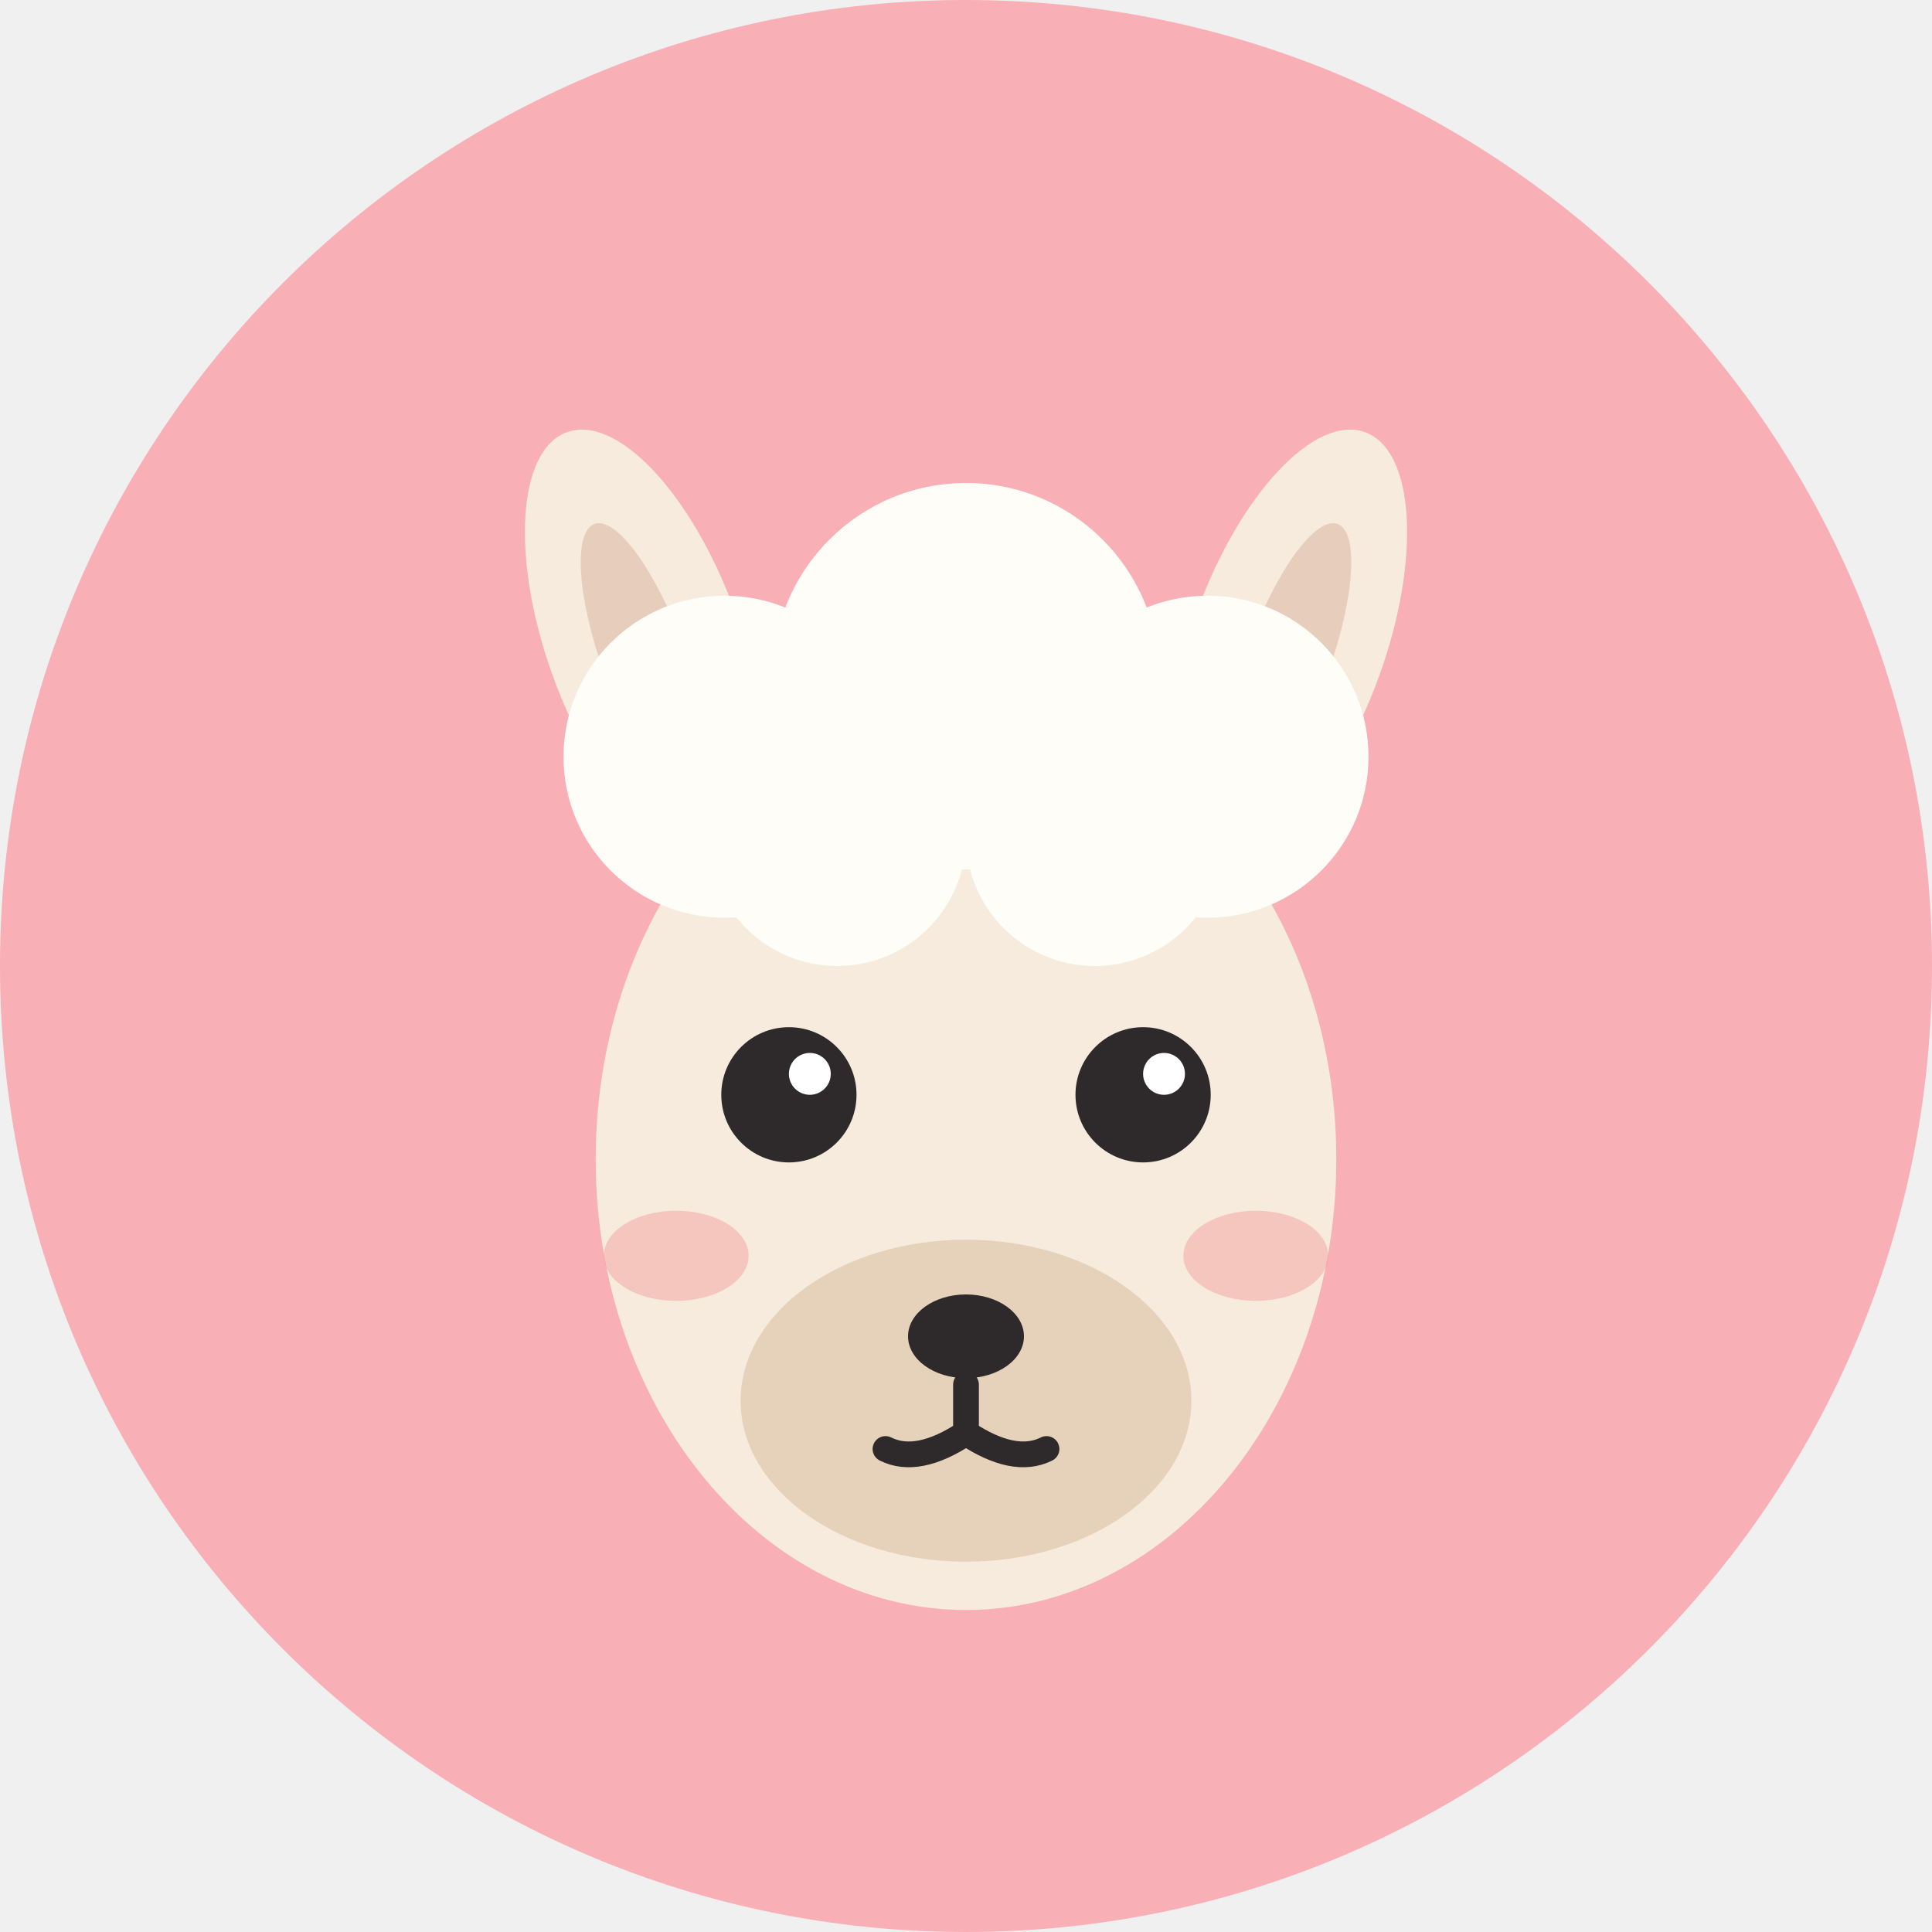
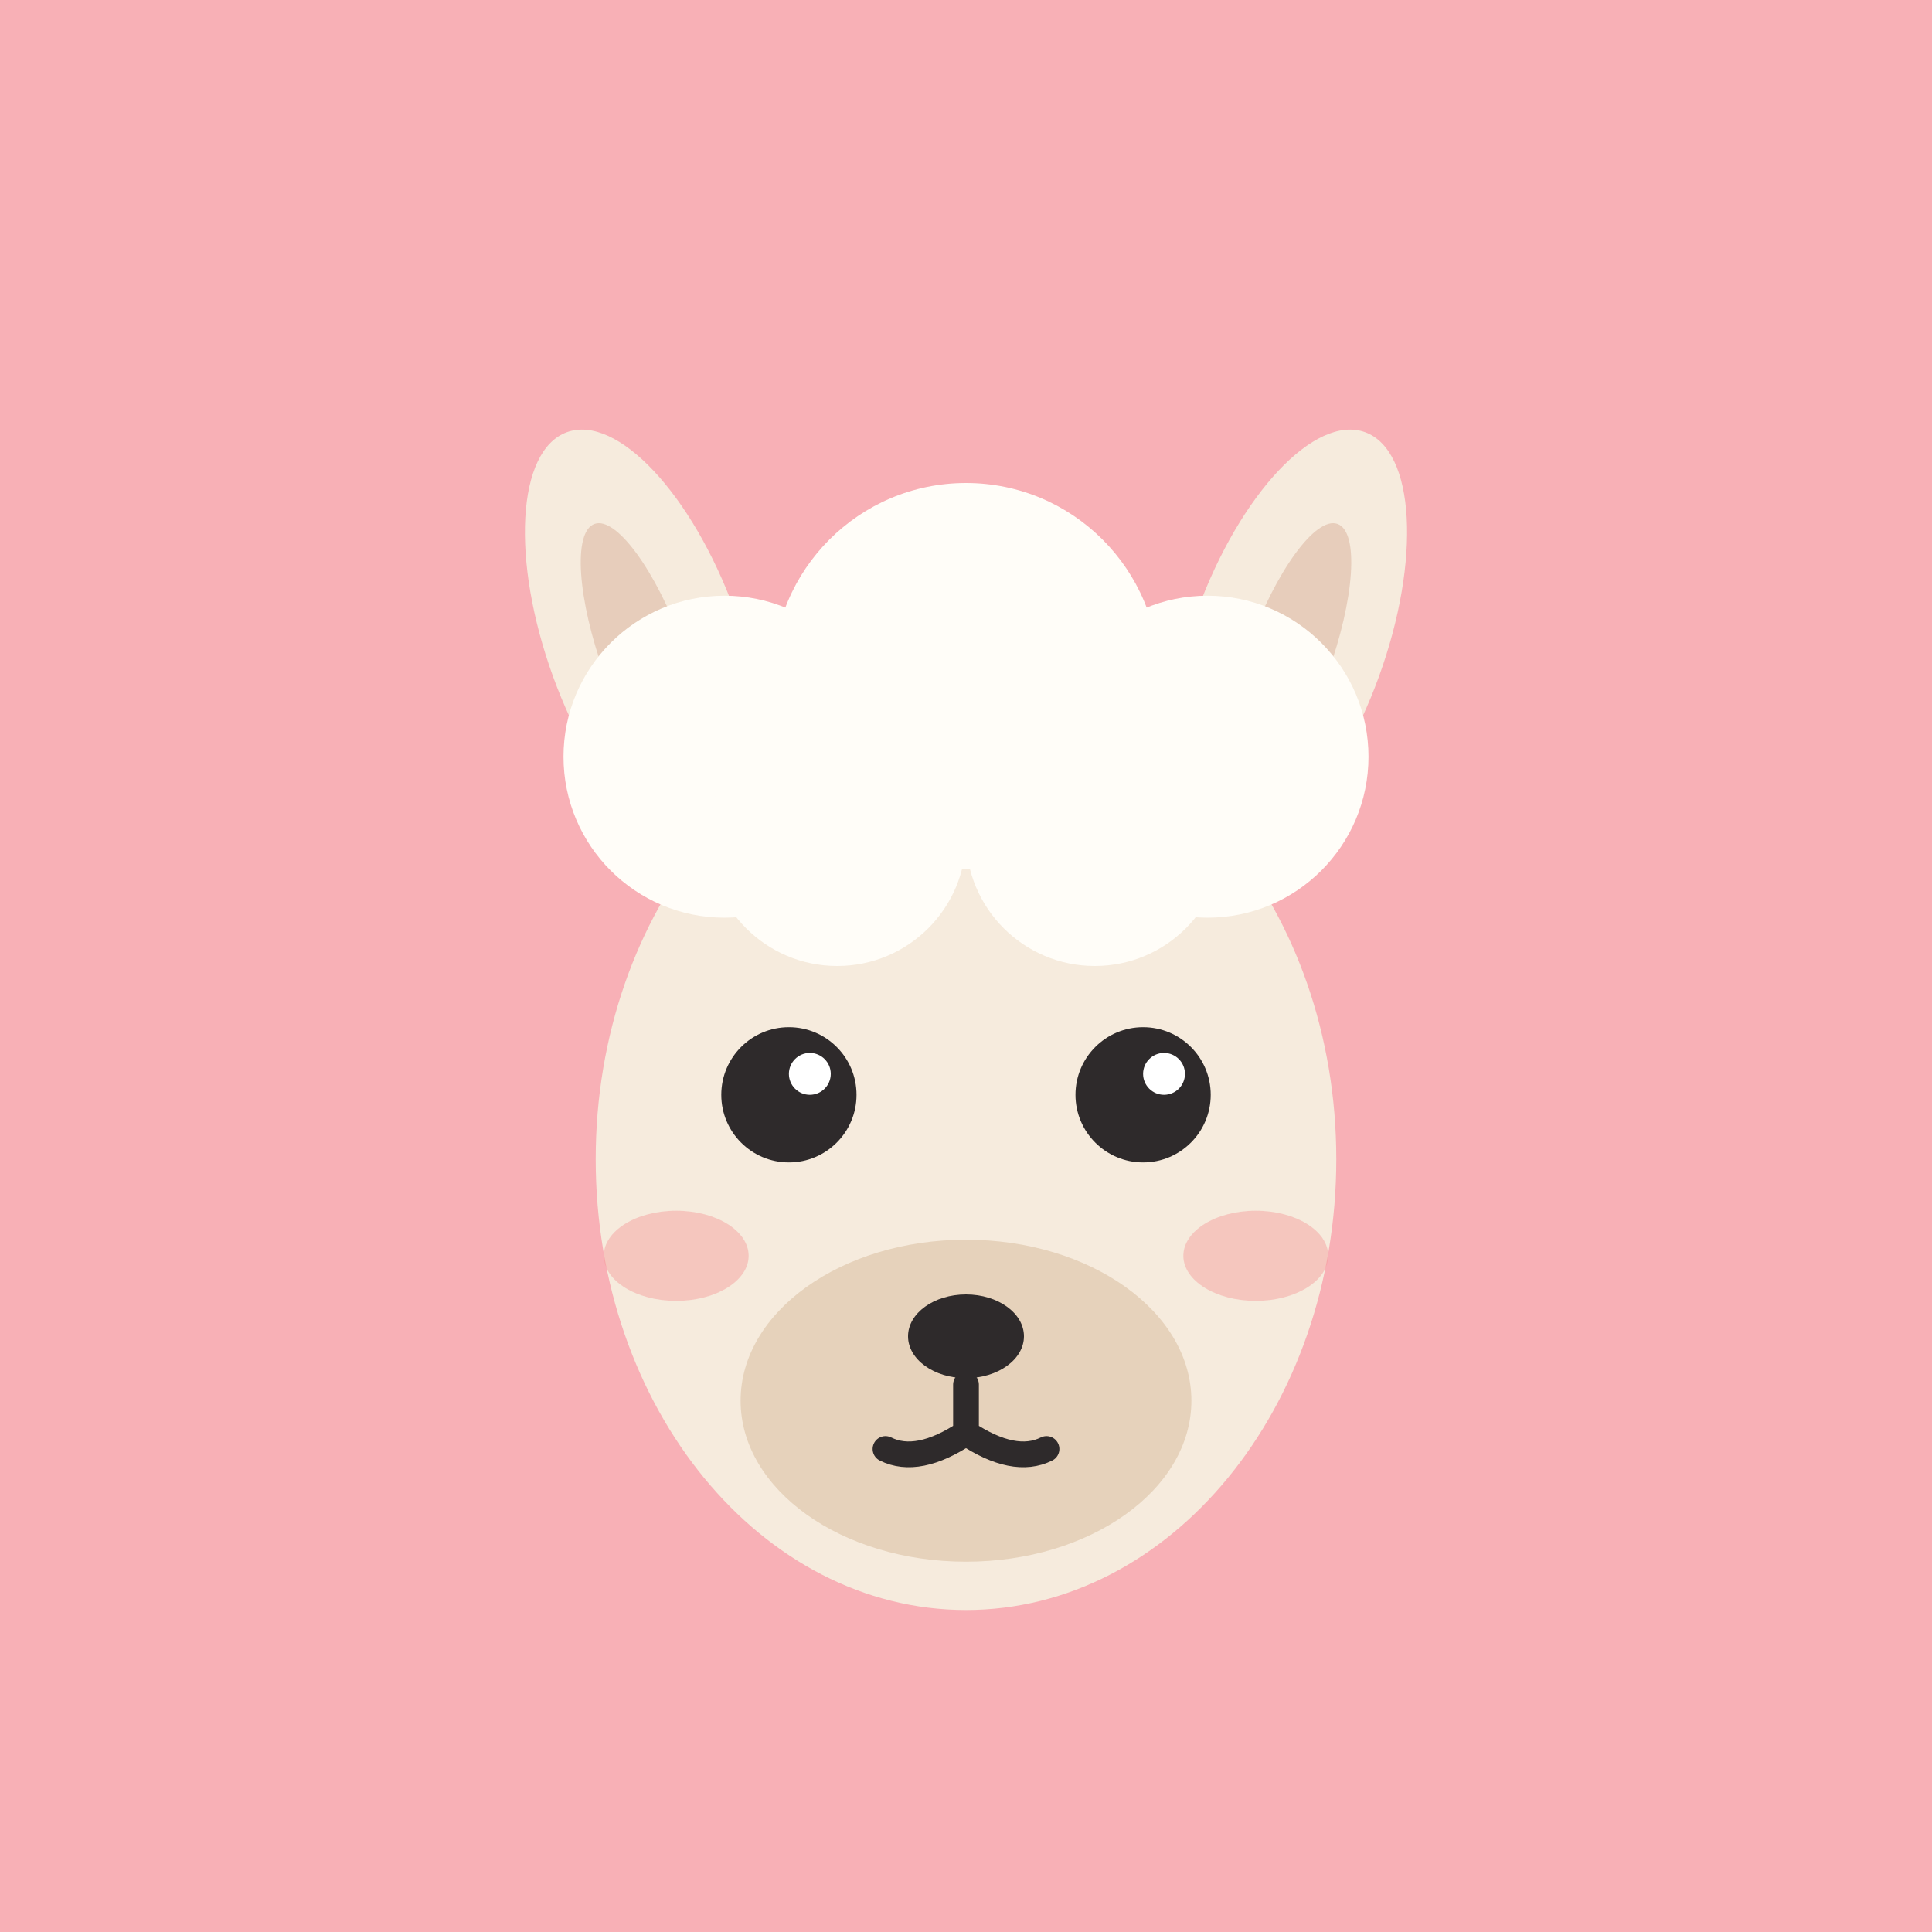
<svg xmlns="http://www.w3.org/2000/svg" viewBox="0 0 120 120" width="120" height="120">
-   <defs>
-     <clipPath id="clip-alpaca-rose">
-       <circle cx="60" cy="60" r="60" />
-     </clipPath>
-   </defs>
-   <g clip-path="url(#clip-alpaca-rose)">
-     <rect width="120" height="120" fill="#F8B0B6" />
-     <ellipse cx="40" cy="40" rx="6" ry="14" fill="#F6EBDD" transform="rotate(-20 40 40)" />
-     <ellipse cx="80" cy="40" rx="6" ry="14" fill="#F6EBDD" transform="rotate(20 80 40)" />
-     <ellipse cx="40" cy="41" rx="2.6" ry="9" fill="#E7CDBB" transform="rotate(-20 40 41)" />
-     <ellipse cx="80" cy="41" rx="2.6" ry="9" fill="#E7CDBB" transform="rotate(20 80 41)" />
-     <ellipse cx="60" cy="72" rx="23" ry="28" fill="#F6EBDD" />
-     <circle cx="45" cy="47" r="10" fill="#FFFDF8" />
-     <circle cx="60" cy="42" r="12" fill="#FFFDF8" />
-     <circle cx="75" cy="47" r="10" fill="#FFFDF8" />
-     <circle cx="52" cy="52" r="8" fill="#FFFDF8" />
-     <circle cx="68" cy="52" r="8" fill="#FFFDF8" />
-     <ellipse cx="60" cy="87" rx="14" ry="10" fill="#E6D2BB" />
-     <circle cx="49" cy="68" r="4.2" fill="#2E2A2B" />
-     <circle cx="50.3" cy="66.7" r="1.3" fill="#FFFFFF" />
-     <circle cx="71" cy="68" r="4.2" fill="#2E2A2B" />
-     <circle cx="72.3" cy="66.7" r="1.3" fill="#FFFFFF" />
-     <ellipse cx="60" cy="83" rx="3.6" ry="2.6" fill="#2E2A2B" />
-     <path d="M60 86 L60 89 M60 89 Q57 91 55 90 M60 89 Q63 91 65 90" fill="none" stroke="#2E2A2B" stroke-width="1.6" stroke-linecap="round" stroke-linejoin="round" />
-     <g opacity=".45">
-       <ellipse cx="42" cy="78" rx="4.5" ry="2.8" fill="#F49A9A" />
-       <ellipse cx="78" cy="78" rx="4.5" ry="2.8" fill="#F49A9A" />
-     </g>
+   <rect width="120" height="120" fill="#F8B0B6" />
+   <ellipse cx="40" cy="40" rx="6" ry="14" fill="#F6EBDD" transform="rotate(-20 40 40)" />
+   <ellipse cx="80" cy="40" rx="6" ry="14" fill="#F6EBDD" transform="rotate(20 80 40)" />
+   <ellipse cx="40" cy="41" rx="2.6" ry="9" fill="#E7CDBB" transform="rotate(-20 40 41)" />
+   <ellipse cx="80" cy="41" rx="2.6" ry="9" fill="#E7CDBB" transform="rotate(20 80 41)" />
+   <ellipse cx="60" cy="72" rx="23" ry="28" fill="#F6EBDD" />
+   <circle cx="45" cy="47" r="10" fill="#FFFDF8" />
+   <circle cx="60" cy="42" r="12" fill="#FFFDF8" />
+   <circle cx="75" cy="47" r="10" fill="#FFFDF8" />
+   <circle cx="52" cy="52" r="8" fill="#FFFDF8" />
+   <circle cx="68" cy="52" r="8" fill="#FFFDF8" />
+   <ellipse cx="60" cy="87" rx="14" ry="10" fill="#E6D2BB" />
+   <circle cx="49" cy="68" r="4.2" fill="#2E2A2B" />
+   <circle cx="50.3" cy="66.7" r="1.3" fill="#FFFFFF" />
+   <circle cx="71" cy="68" r="4.2" fill="#2E2A2B" />
+   <circle cx="72.3" cy="66.7" r="1.3" fill="#FFFFFF" />
+   <ellipse cx="60" cy="83" rx="3.6" ry="2.6" fill="#2E2A2B" />
+   <path d="M60 86 L60 89 M60 89 Q57 91 55 90 M60 89 Q63 91 65 90" fill="none" stroke="#2E2A2B" stroke-width="1.6" stroke-linecap="round" stroke-linejoin="round" />
+   <g opacity=".45">
+     <ellipse cx="42" cy="78" rx="4.5" ry="2.8" fill="#F49A9A" />
+     <ellipse cx="78" cy="78" rx="4.5" ry="2.8" fill="#F49A9A" />
  </g>
</svg>
